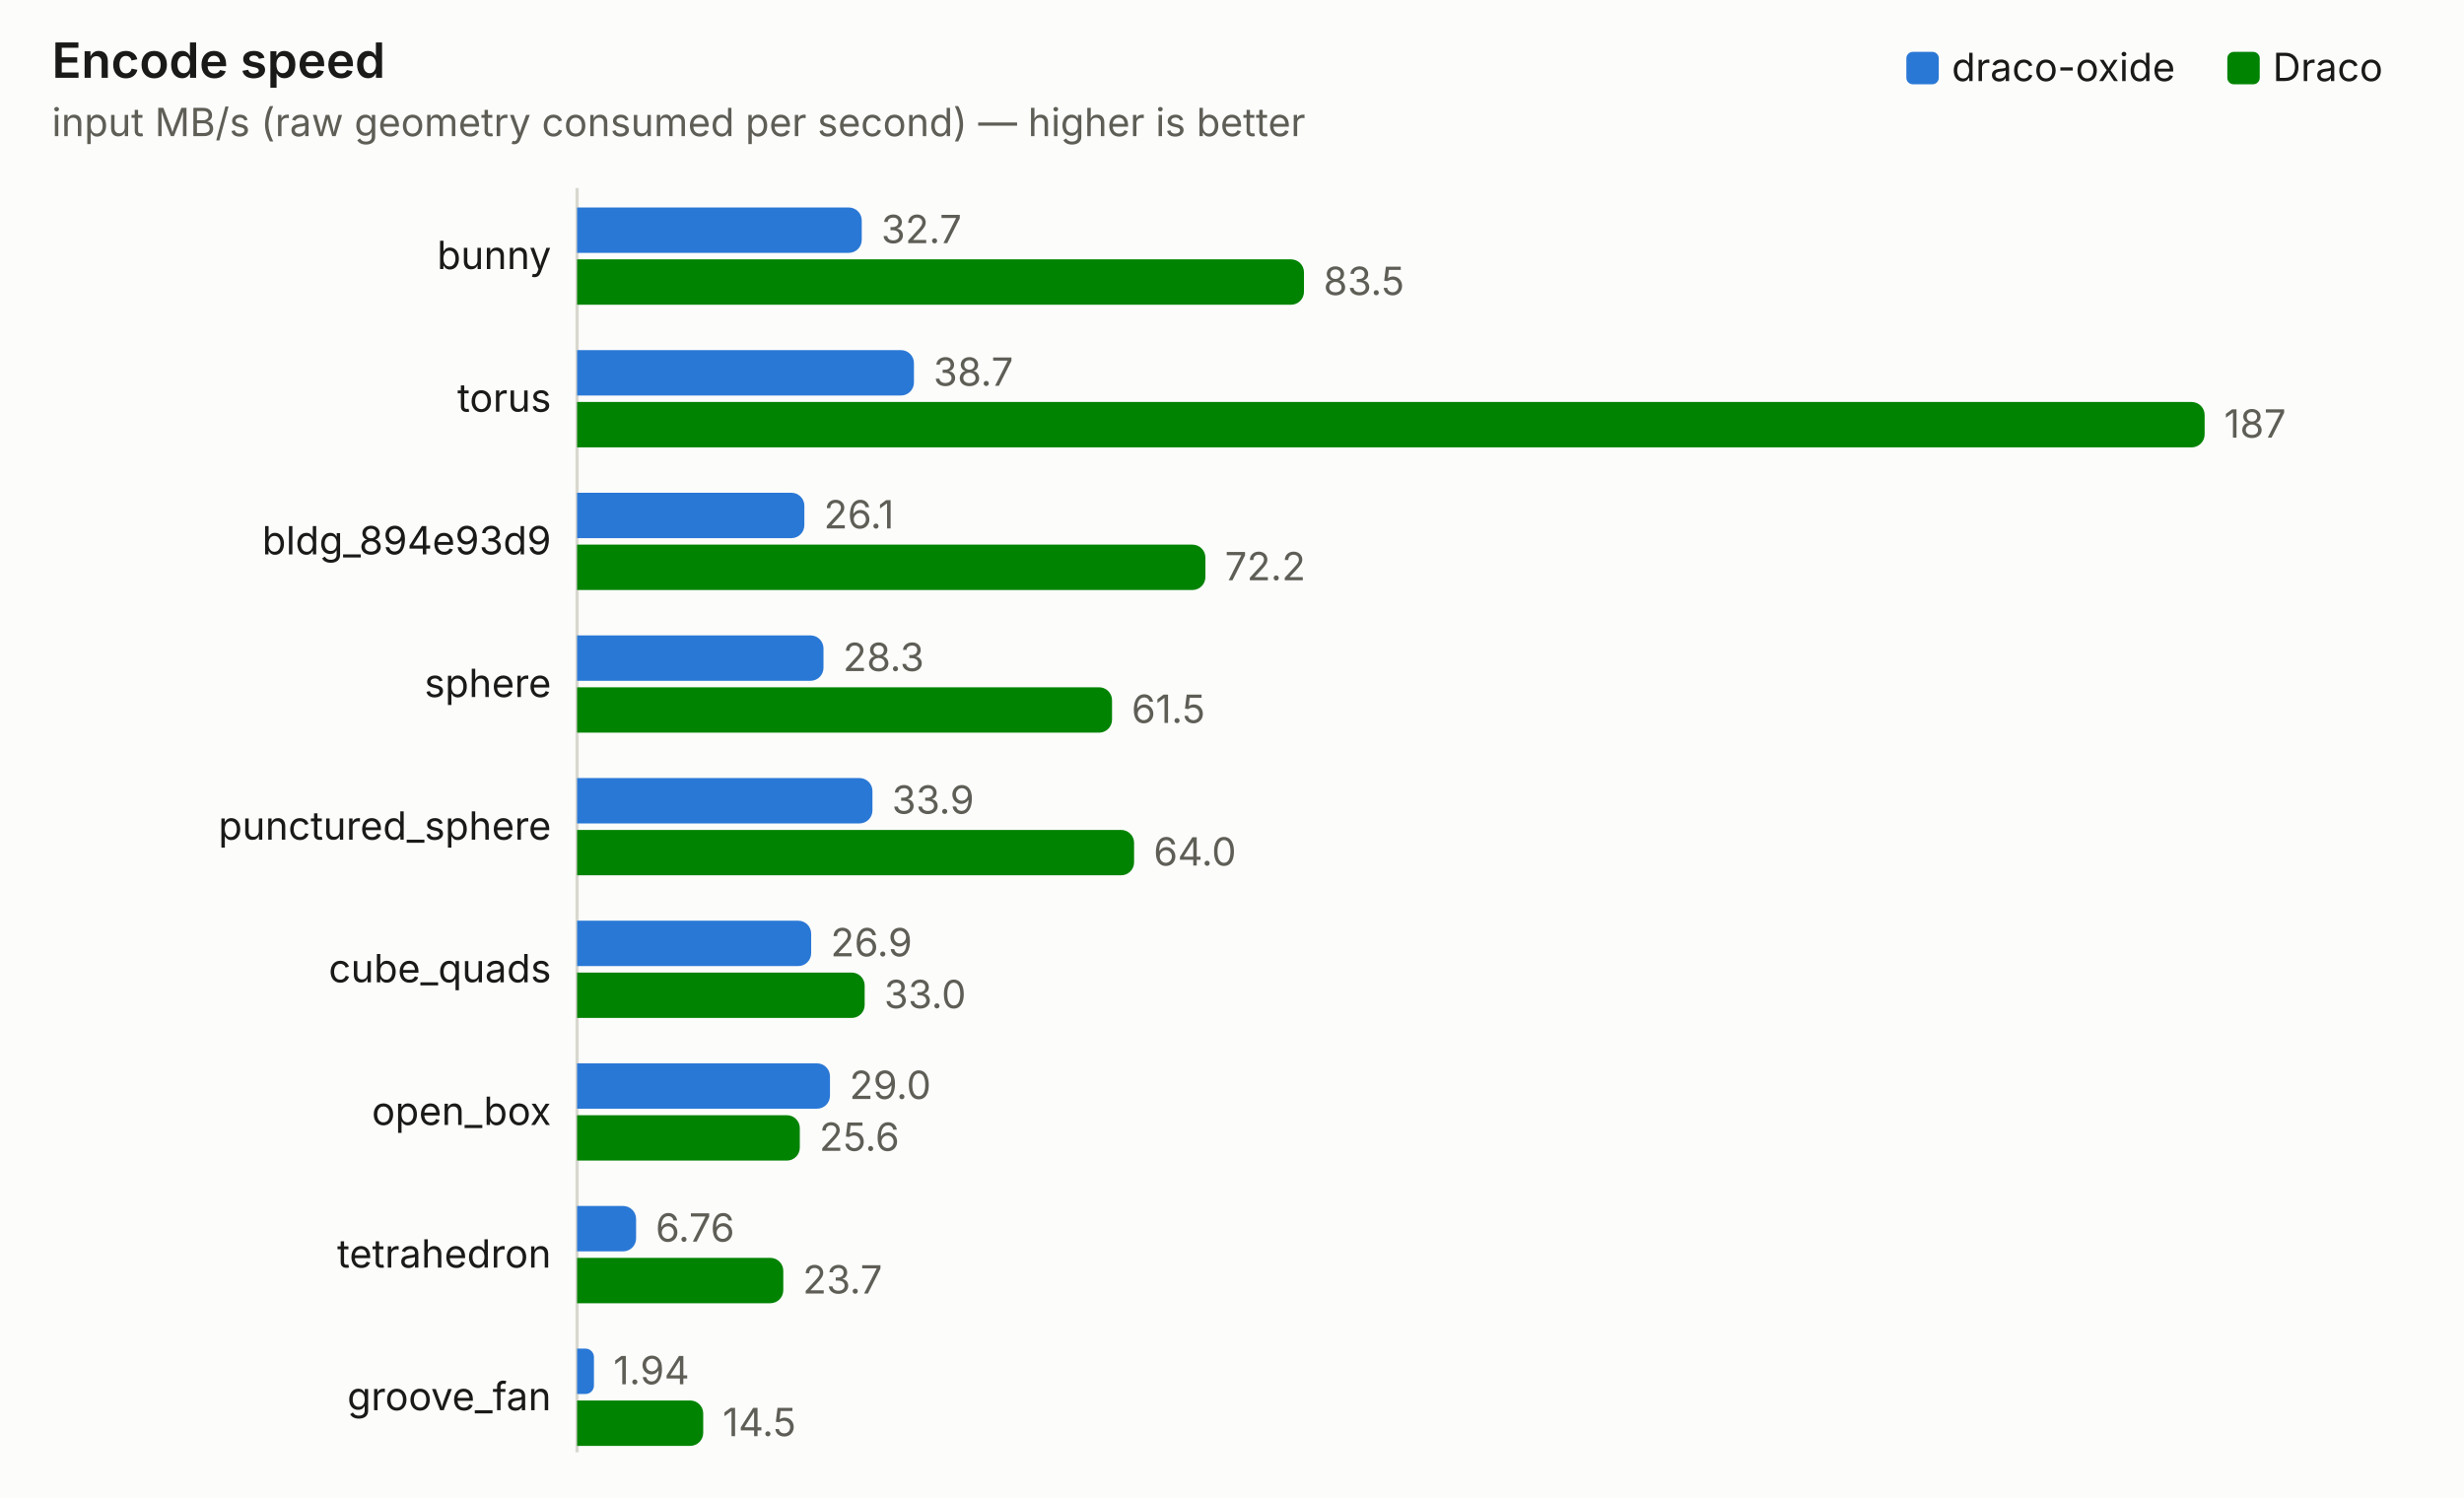
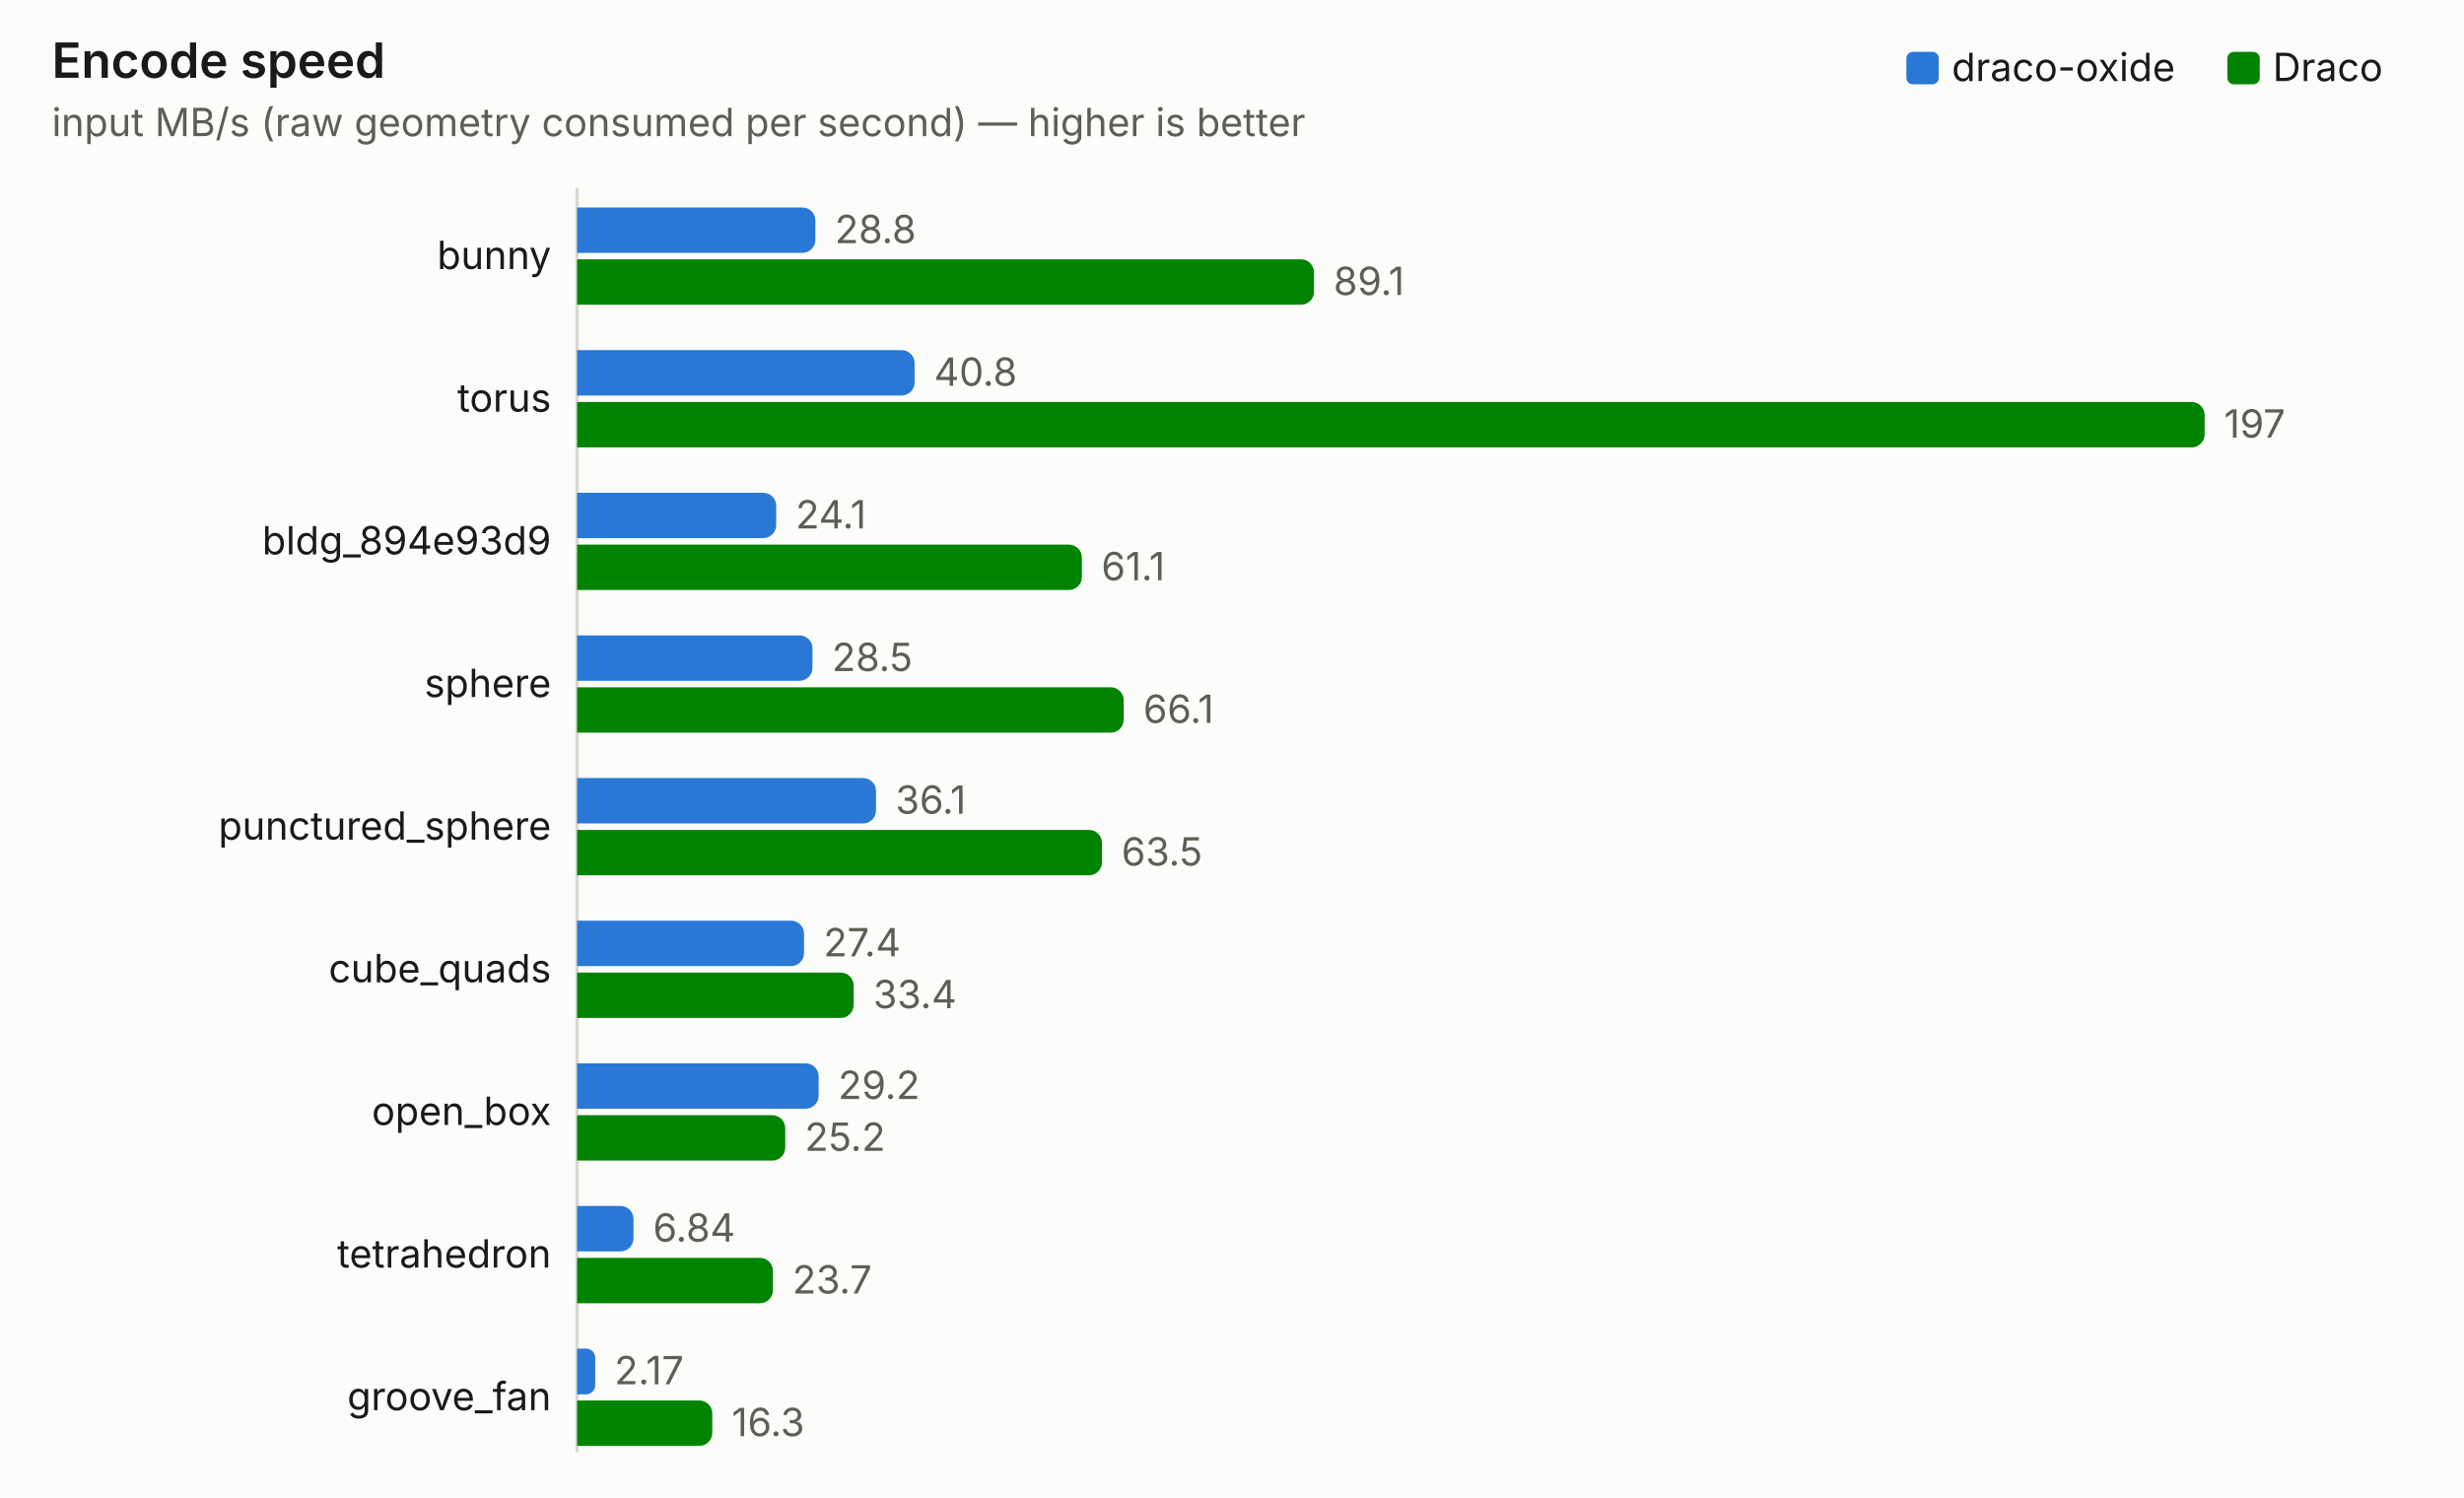
<svg xmlns="http://www.w3.org/2000/svg" width="760" height="462" viewBox="0 0 760 462" font-family="system-ui, -apple-system, 'Segoe UI', sans-serif" font-size="12">
  <rect width="760" height="462" fill="#fcfcfb" />
  <text x="16" y="24" font-size="15" font-weight="600" fill="#1a1a19">Encode speed</text>
  <text x="16" y="42" fill="#5f5e56">input MB/s (raw geometry consumed per second) — higher is better</text>
  <rect x="588.0" y="16" width="10" height="10" rx="2" fill="#2a78d6" />
  <text x="602.0" y="25" fill="#1a1a19">draco-oxide</text>
  <rect x="687.0" y="16" width="10" height="10" rx="2" fill="#008300" />
  <text x="701.0" y="25" fill="#1a1a19">Draco</text>
  <line x1="178" y1="58.0" x2="178" y2="448.0" stroke="#d9d8d0" stroke-width="1" />
  <text x="170.0" y="83.0" text-anchor="end" fill="#1a1a19">bunny</text>
-   <path d="M178.0 64.0 h83.8 a4.0 4.0 0 0 1 4.0 4.0 v6.0 a4.0 4.0 0 0 1 -4.0 4.0 h-83.8 Z" fill="#2a78d6" />
-   <text x="271.8" y="75.0" fill="#5f5e56">32.7</text>
-   <path d="M178.0 80.0 h220.2 a4.0 4.0 0 0 1 4.0 4.0 v6.0 a4.0 4.0 0 0 1 -4.0 4.0 h-220.2 Z" fill="#008300" />
-   <text x="408.2" y="91.0" fill="#5f5e56">83.5</text>
+   <path d="M178.0 64.0 h69.5 a4.0 4.0 0 0 1 4.0 4.0 v6.0 a4.0 4.0 0 0 1 -4.0 4.0 h-69.5 Z" fill="#2a78d6" />
+   <text x="257.5" y="75.0" fill="#5f5e56">28.8</text>
+   <path d="M178.0 80.0 h223.3 a4.0 4.0 0 0 1 4.0 4.0 v6.0 a4.0 4.0 0 0 1 -4.0 4.0 h-223.3 Z" fill="#008300" />
+   <text x="411.3" y="91.0" fill="#5f5e56">89.1</text>
  <text x="170.0" y="127.0" text-anchor="end" fill="#1a1a19">torus</text>
-   <path d="M178.0 108.0 h99.9 a4.0 4.0 0 0 1 4.0 4.0 v6.0 a4.0 4.0 0 0 1 -4.0 4.0 h-99.9 Z" fill="#2a78d6" />
-   <text x="287.9" y="119.0" fill="#5f5e56">38.7</text>
+   <path d="M178.0 108.0 h100.1 a4.0 4.0 0 0 1 4.0 4.0 v6.0 a4.0 4.0 0 0 1 -4.0 4.0 h-100.1 Z" fill="#2a78d6" />
+   <text x="288.1" y="119.0" fill="#5f5e56">40.8</text>
  <path d="M178.0 124.0 h498.0 a4.0 4.0 0 0 1 4.0 4.0 v6.0 a4.0 4.0 0 0 1 -4.0 4.0 h-498.0 Z" fill="#008300" />
-   <text x="686.0" y="135.0" fill="#5f5e56">187</text>
+   <text x="686.0" y="135.0" fill="#5f5e56">197</text>
  <text x="170.0" y="171.0" text-anchor="end" fill="#1a1a19">bldg_894e93d9</text>
-   <path d="M178.0 152.0 h66.1 a4.0 4.0 0 0 1 4.0 4.0 v6.0 a4.0 4.0 0 0 1 -4.0 4.0 h-66.1 Z" fill="#2a78d6" />
-   <text x="254.1" y="163.0" fill="#5f5e56">26.1</text>
-   <path d="M178.0 168.0 h189.8 a4.0 4.0 0 0 1 4.0 4.0 v6.0 a4.0 4.0 0 0 1 -4.0 4.0 h-189.8 Z" fill="#008300" />
-   <text x="377.8" y="179.0" fill="#5f5e56">72.2</text>
+   <path d="M178.0 152.0 h57.4 a4.0 4.0 0 0 1 4.0 4.0 v6.0 a4.0 4.0 0 0 1 -4.0 4.0 h-57.4 Z" fill="#2a78d6" />
+   <text x="245.4" y="163.0" fill="#5f5e56">24.1</text>
+   <path d="M178.0 168.0 h151.7 a4.0 4.0 0 0 1 4.0 4.0 v6.0 a4.0 4.0 0 0 1 -4.0 4.0 h-151.7 Z" fill="#008300" />
+   <text x="339.7" y="179.0" fill="#5f5e56">61.1</text>
  <text x="170.0" y="215.0" text-anchor="end" fill="#1a1a19">sphere</text>
-   <path d="M178.0 196.0 h72.0 a4.0 4.0 0 0 1 4.0 4.0 v6.0 a4.0 4.0 0 0 1 -4.0 4.0 h-72.0 Z" fill="#2a78d6" />
-   <text x="260.0" y="207.0" fill="#5f5e56">28.3</text>
-   <path d="M178.0 212.0 h161.0 a4.0 4.0 0 0 1 4.0 4.0 v6.0 a4.0 4.0 0 0 1 -4.0 4.0 h-161.0 Z" fill="#008300" />
-   <text x="349.0" y="223.0" fill="#5f5e56">61.5</text>
+   <path d="M178.0 196.0 h68.6 a4.0 4.0 0 0 1 4.0 4.0 v6.0 a4.0 4.0 0 0 1 -4.0 4.0 h-68.6 Z" fill="#2a78d6" />
+   <text x="256.6" y="207.0" fill="#5f5e56">28.5</text>
+   <path d="M178.0 212.0 h164.6 a4.0 4.0 0 0 1 4.0 4.0 v6.0 a4.0 4.0 0 0 1 -4.0 4.0 h-164.6 Z" fill="#008300" />
+   <text x="352.6" y="223.0" fill="#5f5e56">66.1</text>
  <text x="170.0" y="259.0" text-anchor="end" fill="#1a1a19">punctured_sphere</text>
-   <path d="M178.0 240.0 h87.1 a4.0 4.0 0 0 1 4.0 4.0 v6.0 a4.0 4.0 0 0 1 -4.0 4.0 h-87.1 Z" fill="#2a78d6" />
-   <text x="275.1" y="251.0" fill="#5f5e56">33.9</text>
-   <path d="M178.0 256.0 h167.8 a4.0 4.0 0 0 1 4.0 4.0 v6.0 a4.0 4.0 0 0 1 -4.0 4.0 h-167.8 Z" fill="#008300" />
-   <text x="355.8" y="267.0" fill="#5f5e56">64.0</text>
+   <path d="M178.0 240.0 h88.2 a4.0 4.0 0 0 1 4.0 4.0 v6.0 a4.0 4.0 0 0 1 -4.0 4.0 h-88.2 Z" fill="#2a78d6" />
+   <text x="276.2" y="251.0" fill="#5f5e56">36.1</text>
+   <path d="M178.0 256.0 h157.9 a4.0 4.0 0 0 1 4.0 4.0 v6.0 a4.0 4.0 0 0 1 -4.0 4.0 h-157.9 Z" fill="#008300" />
+   <text x="345.9" y="267.0" fill="#5f5e56">63.5</text>
  <text x="170.0" y="303.0" text-anchor="end" fill="#1a1a19">cube_quads</text>
-   <path d="M178.0 284.0 h68.2 a4.0 4.0 0 0 1 4.0 4.0 v6.0 a4.0 4.0 0 0 1 -4.0 4.0 h-68.2 Z" fill="#2a78d6" />
-   <text x="256.2" y="295.0" fill="#5f5e56">26.9</text>
-   <path d="M178.0 300.0 h84.7 a4.0 4.0 0 0 1 4.0 4.0 v6.0 a4.0 4.0 0 0 1 -4.0 4.0 h-84.7 Z" fill="#008300" />
-   <text x="272.7" y="311.0" fill="#5f5e56">33.0</text>
+   <path d="M178.0 284.0 h66.0 a4.0 4.0 0 0 1 4.0 4.0 v6.0 a4.0 4.0 0 0 1 -4.0 4.0 h-66.0 Z" fill="#2a78d6" />
+   <text x="254.0" y="295.0" fill="#5f5e56">27.4</text>
+   <path d="M178.0 300.0 h81.3 a4.0 4.0 0 0 1 4.0 4.0 v6.0 a4.0 4.0 0 0 1 -4.0 4.0 h-81.3 Z" fill="#008300" />
+   <text x="269.3" y="311.0" fill="#5f5e56">33.4</text>
  <text x="170.0" y="347.0" text-anchor="end" fill="#1a1a19">open_box</text>
-   <path d="M178.0 328.0 h74.0 a4.0 4.0 0 0 1 4.0 4.0 v6.0 a4.0 4.0 0 0 1 -4.0 4.0 h-74.0 Z" fill="#2a78d6" />
-   <text x="262.0" y="339.0" fill="#5f5e56">29.0</text>
-   <path d="M178.0 344.0 h64.7 a4.0 4.0 0 0 1 4.0 4.0 v6.0 a4.0 4.0 0 0 1 -4.0 4.0 h-64.7 Z" fill="#008300" />
-   <text x="252.7" y="355.0" fill="#5f5e56">25.6</text>
+   <path d="M178.0 328.0 h70.5 a4.0 4.0 0 0 1 4.0 4.0 v6.0 a4.0 4.0 0 0 1 -4.0 4.0 h-70.5 Z" fill="#2a78d6" />
+   <text x="258.5" y="339.0" fill="#5f5e56">29.2</text>
+   <path d="M178.0 344.0 h60.2 a4.0 4.0 0 0 1 4.0 4.0 v6.0 a4.0 4.0 0 0 1 -4.0 4.0 h-60.2 Z" fill="#008300" />
+   <text x="248.2" y="355.0" fill="#5f5e56">25.2</text>
  <text x="170.0" y="391.0" text-anchor="end" fill="#1a1a19">tetrahedron</text>
-   <path d="M178.0 372.0 h14.2 a4.0 4.0 0 0 1 4.0 4.0 v6.0 a4.0 4.0 0 0 1 -4.0 4.0 h-14.2 Z" fill="#2a78d6" />
-   <text x="202.2" y="383.0" fill="#5f5e56">6.76</text>
-   <path d="M178.0 388.0 h59.6 a4.0 4.0 0 0 1 4.0 4.0 v6.0 a4.0 4.0 0 0 1 -4.0 4.0 h-59.6 Z" fill="#008300" />
-   <text x="247.6" y="399.0" fill="#5f5e56">23.7</text>
+   <path d="M178.0 372.0 h13.4 a4.0 4.0 0 0 1 4.0 4.0 v6.0 a4.0 4.0 0 0 1 -4.0 4.0 h-13.4 Z" fill="#2a78d6" />
+   <text x="201.4" y="383.0" fill="#5f5e56">6.84</text>
+   <path d="M178.0 388.0 h56.4 a4.0 4.0 0 0 1 4.0 4.0 v6.0 a4.0 4.0 0 0 1 -4.0 4.0 h-56.4 Z" fill="#008300" />
+   <text x="244.4" y="399.0" fill="#5f5e56">23.7</text>
  <text x="170.0" y="435.0" text-anchor="end" fill="#1a1a19">groove_fan</text>
-   <path d="M178.0 416.0 h2.6 a2.6 2.6 0 0 1 2.6 2.6 v8.8 a2.6 2.6 0 0 1 -2.6 2.6 h-2.6 Z" fill="#2a78d6" />
-   <text x="189.2" y="427.0" fill="#5f5e56">1.94</text>
-   <path d="M178.0 432.0 h34.9 a4.0 4.0 0 0 1 4.0 4.0 v6.0 a4.0 4.0 0 0 1 -4.0 4.0 h-34.9 Z" fill="#008300" />
-   <text x="222.9" y="443.0" fill="#5f5e56">14.5</text>
+   <path d="M178.0 416.0 h2.8 a2.8 2.8 0 0 1 2.8 2.8 v8.5 a2.8 2.8 0 0 1 -2.8 2.8 h-2.8 Z" fill="#2a78d6" />
+   <text x="189.5" y="427.0" fill="#5f5e56">2.17</text>
+   <path d="M178.0 432.0 h37.7 a4.0 4.0 0 0 1 4.0 4.0 v6.0 a4.0 4.0 0 0 1 -4.0 4.0 h-37.7 Z" fill="#008300" />
+   <text x="225.7" y="443.0" fill="#5f5e56">16.3</text>
</svg>
